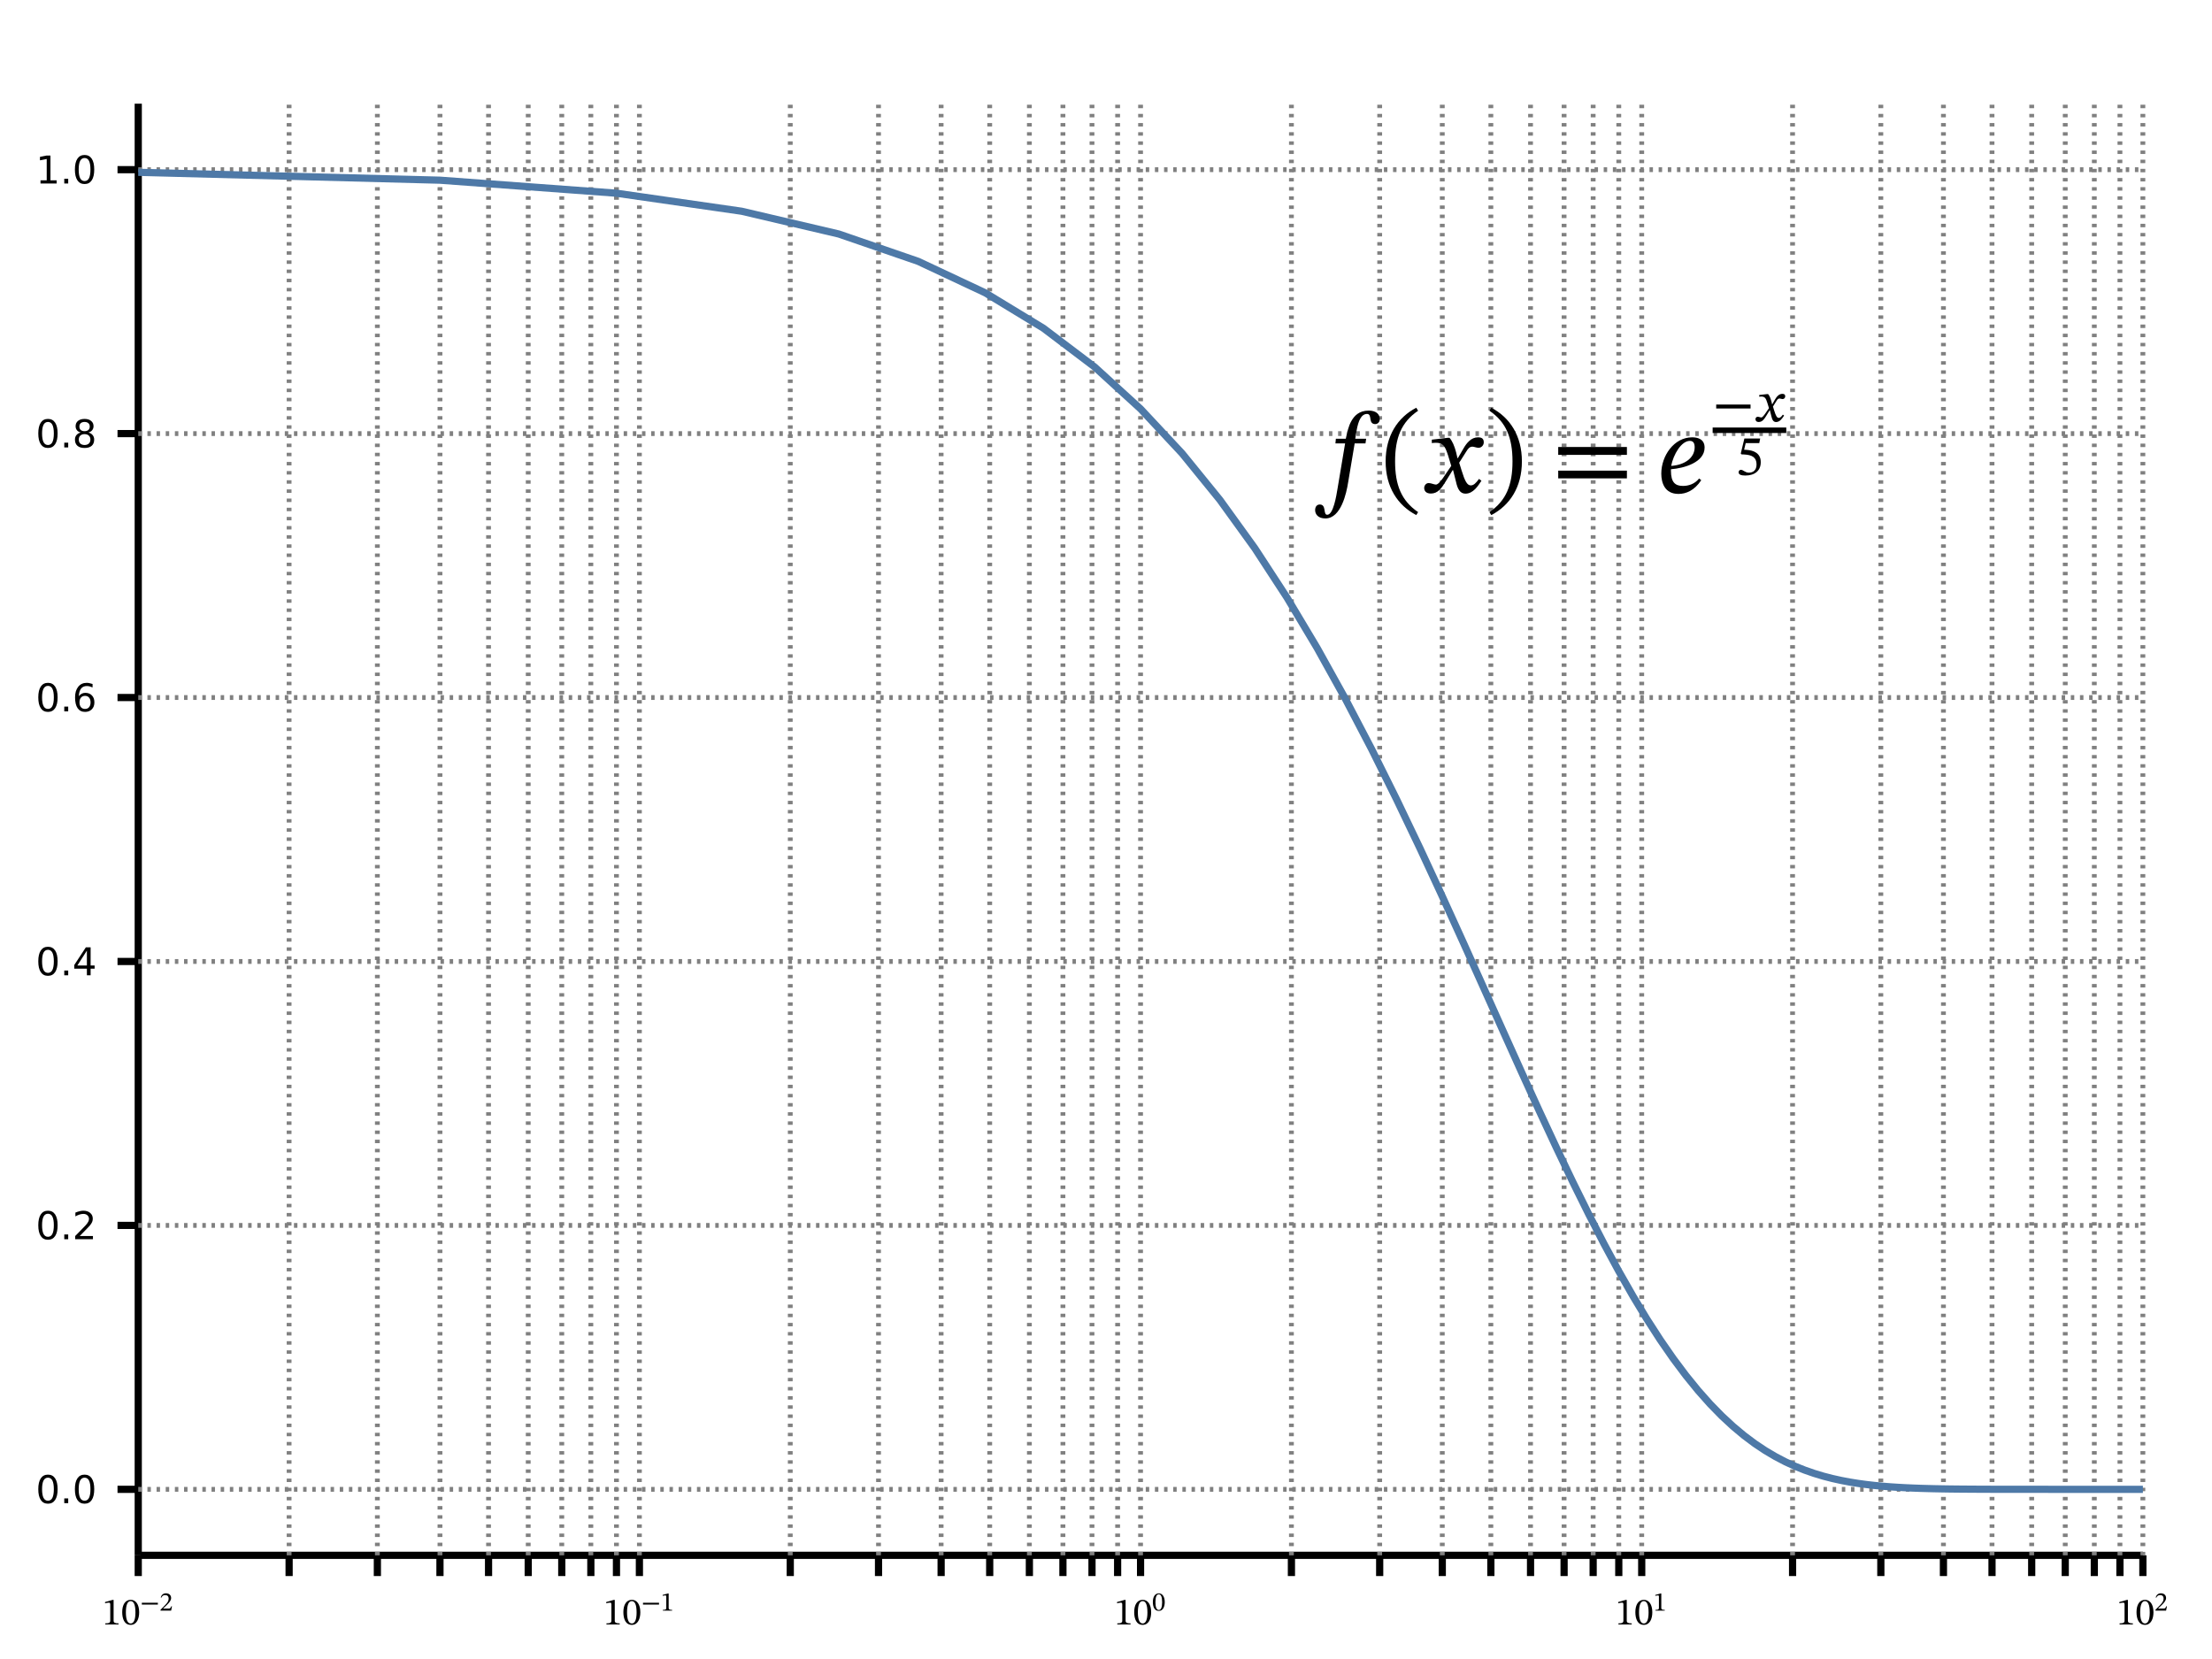
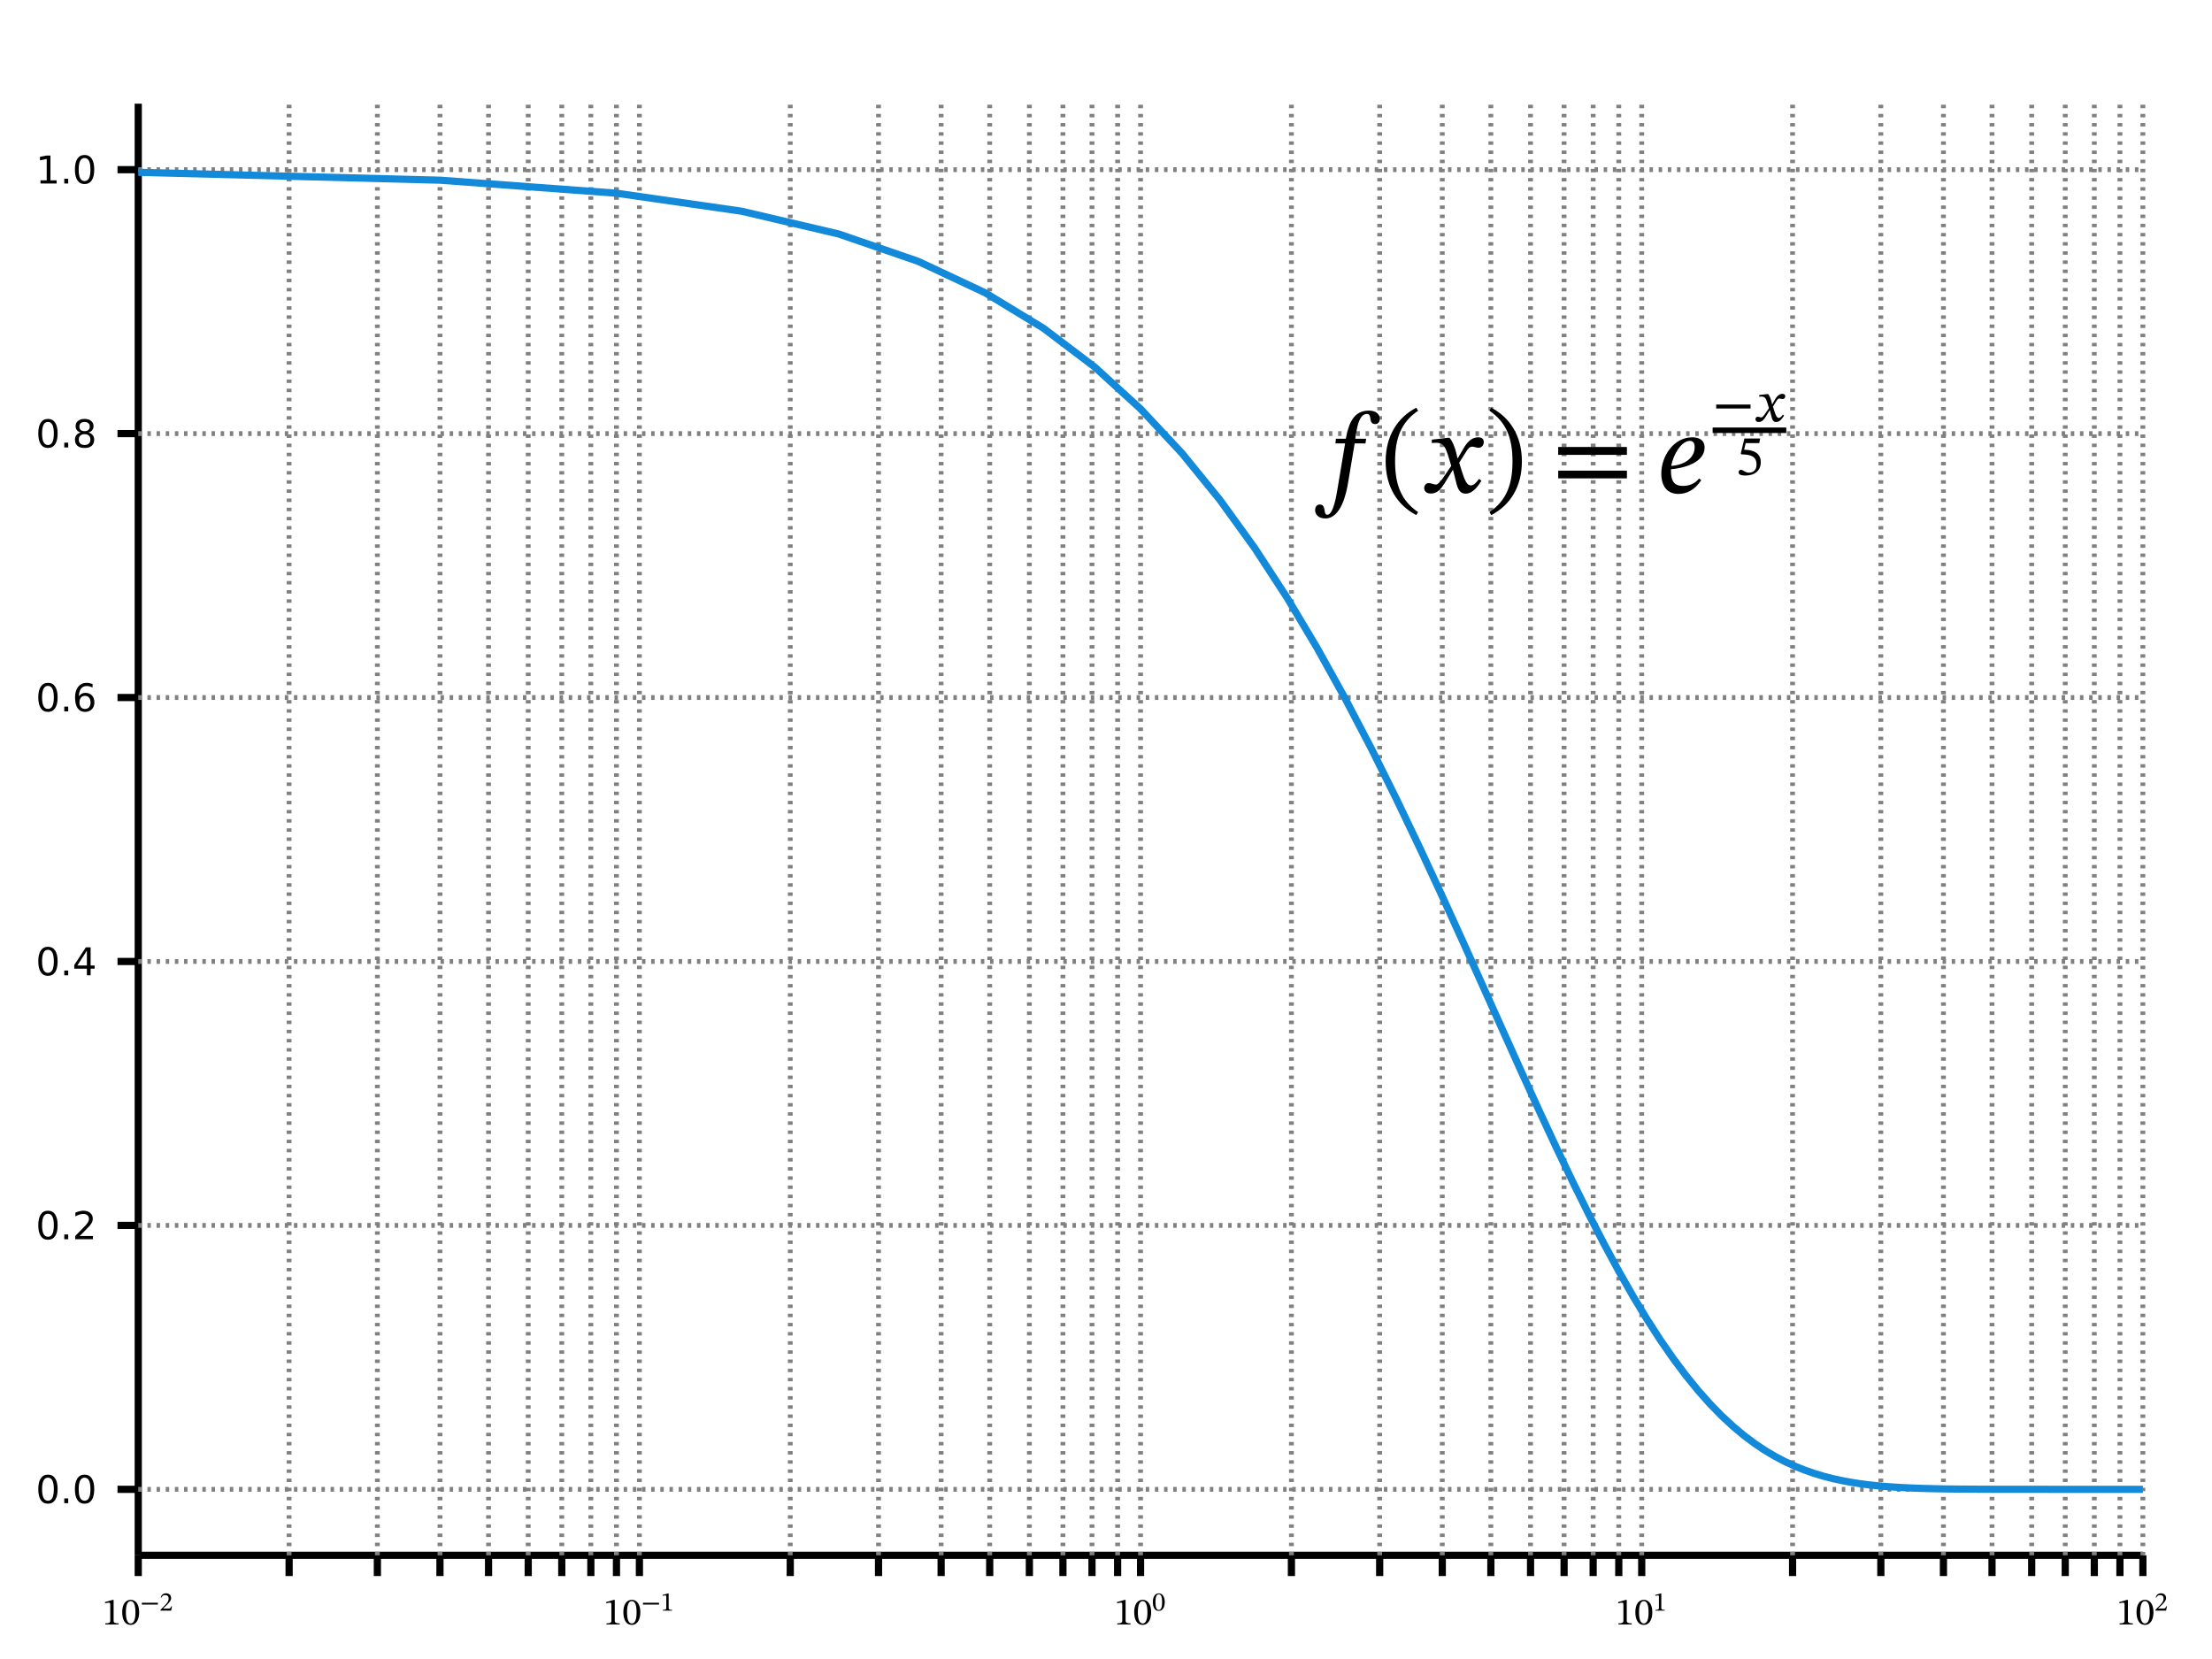
<svg xmlns="http://www.w3.org/2000/svg" xmlns:xlink="http://www.w3.org/1999/xlink" width="640px" height="480px" viewBox="0 0 640 480" version="1.1">
  <defs>
    <g>
      <symbol overflow="visible" id="glyph0-0">
        <path style="stroke:none;" d="M 3.562 -1.891 L 3.562 -2.062 C 3.562 -3.281 5.344 -4.141 5.344 -5.781 C 5.344 -6.938 4.375 -7.438 3.281 -7.438 C 2.172 -7.438 1.406 -6.797 1.406 -5.906 C 1.406 -5.375 1.609 -5.125 1.969 -5.125 C 2.234 -5.125 2.469 -5.266 2.469 -5.609 C 2.469 -6.031 2.234 -6.047 2.234 -6.406 C 2.234 -6.75 2.531 -7.016 3.188 -7.016 C 3.906 -7.016 4.344 -6.625 4.344 -5.75 C 4.344 -4.031 3.109 -3.625 3.109 -2.172 L 3.109 -1.891 Z M 3.984 -0.531 C 3.984 -0.875 3.75 -1.188 3.359 -1.188 C 2.938 -1.188 2.703 -0.891 2.703 -0.531 C 2.703 -0.172 2.906 0.094 3.344 0.094 C 3.75 0.094 3.984 -0.172 3.984 -0.531 Z M 6.609 1.875 L 6.609 -8.719 L 0.109 -8.719 L 0.109 1.875 Z M 6.031 1.281 L 0.672 1.281 L 0.672 -8.156 L 6.031 -8.156 Z M 6.031 1.281 " />
      </symbol>
      <symbol overflow="visible" id="glyph0-1">
        <path style="stroke:none;" d="M 4.734 0 L 4.734 -0.312 C 3.703 -0.312 3.297 -0.516 3.297 -1.062 L 3.297 -7.094 L 2.984 -7.094 L 0.828 -6.484 L 0.828 -6.125 C 1.172 -6.234 1.734 -6.297 1.953 -6.297 C 2.234 -6.297 2.328 -6.141 2.328 -5.75 L 2.328 -1.062 C 2.328 -0.5 1.938 -0.312 0.891 -0.312 L 0.891 0 Z M 4.734 0 " />
      </symbol>
      <symbol overflow="visible" id="glyph0-2">
        <path style="stroke:none;" d="M 5.203 -3.516 C 5.203 -5.812 4.203 -7.125 2.766 -7.125 C 1.156 -7.125 0.297 -5.672 0.297 -3.562 C 0.297 -1.594 0.953 0.125 2.75 0.125 C 4.484 0.125 5.203 -1.625 5.203 -3.516 Z M 4.125 -3.453 C 4.125 -1.328 3.625 -0.281 2.75 -0.281 C 1.859 -0.281 1.359 -1.344 1.359 -3.5 C 1.359 -5.703 1.859 -6.75 2.734 -6.75 C 3.641 -6.75 4.125 -5.703 4.125 -3.453 Z M 4.125 -3.453 " />
      </symbol>
      <symbol overflow="visible" id="glyph1-0">
        <path style="stroke:none;" d="M 2.484 -1.328 L 2.484 -1.453 C 2.484 -2.297 3.75 -2.906 3.75 -4.047 C 3.75 -4.859 3.062 -5.203 2.297 -5.203 C 1.516 -5.203 0.984 -4.766 0.984 -4.125 C 0.984 -3.766 1.125 -3.594 1.375 -3.594 C 1.562 -3.594 1.734 -3.688 1.734 -3.922 C 1.734 -4.219 1.562 -4.234 1.562 -4.484 C 1.562 -4.734 1.781 -4.906 2.234 -4.906 C 2.734 -4.906 3.047 -4.641 3.047 -4.016 C 3.047 -2.828 2.172 -2.531 2.172 -1.531 L 2.172 -1.328 Z M 2.781 -0.375 C 2.781 -0.609 2.625 -0.828 2.344 -0.828 C 2.062 -0.828 1.891 -0.625 1.891 -0.375 C 1.891 -0.109 2.031 0.062 2.344 0.062 C 2.625 0.062 2.781 -0.125 2.781 -0.375 Z M 4.625 1.312 L 4.625 -6.109 L 0.078 -6.109 L 0.078 1.312 Z M 4.219 0.906 L 0.469 0.906 L 0.469 -5.719 L 4.219 -5.719 Z M 4.219 0.906 " />
      </symbol>
      <symbol overflow="visible" id="glyph1-1">
        <path style="stroke:none;" d="M 5.125 -1.75 L 5.125 -2.281 L 0.484 -2.281 L 0.484 -1.75 Z M 5.125 -1.75 " />
      </symbol>
      <symbol overflow="visible" id="glyph1-2">
        <path style="stroke:none;" d="M 3.609 -1.25 L 3.391 -1.25 C 3.203 -0.781 3.109 -0.609 2.688 -0.609 L 1.609 -0.609 L 1.062 -0.594 L 1.062 -0.625 L 2.094 -1.609 C 2.922 -2.438 3.359 -2.969 3.359 -3.672 C 3.359 -4.484 2.75 -5.016 1.875 -5.016 C 1.109 -5.016 0.578 -4.578 0.344 -3.828 L 0.531 -3.75 C 0.812 -4.328 1.156 -4.5 1.672 -4.5 C 2.266 -4.5 2.641 -4.125 2.641 -3.547 C 2.641 -2.734 2.25 -2.234 1.484 -1.453 L 0.297 -0.266 L 0.297 0 L 3.359 0 Z M 3.609 -1.25 " />
      </symbol>
      <symbol overflow="visible" id="glyph1-3">
        <path style="stroke:none;" d="M 3.312 0 L 3.312 -0.219 C 2.594 -0.219 2.312 -0.359 2.312 -0.734 L 2.312 -4.969 L 2.078 -4.969 L 0.578 -4.547 L 0.578 -4.281 C 0.812 -4.359 1.219 -4.406 1.375 -4.406 C 1.562 -4.406 1.625 -4.297 1.625 -4.031 L 1.625 -0.734 C 1.625 -0.344 1.359 -0.219 0.625 -0.219 L 0.625 0 Z M 3.312 0 " />
      </symbol>
      <symbol overflow="visible" id="glyph1-4">
        <path style="stroke:none;" d="M 3.641 -2.469 C 3.641 -4.062 2.938 -5 1.938 -5 C 0.812 -5 0.203 -3.969 0.203 -2.484 C 0.203 -1.109 0.672 0.078 1.922 0.078 C 3.141 0.078 3.641 -1.141 3.641 -2.469 Z M 2.891 -2.422 C 2.891 -0.922 2.531 -0.188 1.922 -0.188 C 1.297 -0.188 0.953 -0.938 0.953 -2.453 C 0.953 -3.984 1.297 -4.734 1.922 -4.734 C 2.547 -4.734 2.891 -4 2.891 -2.422 Z M 2.891 -2.422 " />
      </symbol>
      <symbol overflow="visible" id="glyph2-0">
        <path style="stroke:none;" d="M 0.547 1.969 L 0.547 -7.828 L 6.109 -7.828 L 6.109 1.969 Z M 1.172 1.344 L 5.484 1.344 L 5.484 -7.203 L 1.172 -7.203 Z M 1.172 1.344 " />
      </symbol>
      <symbol overflow="visible" id="glyph2-1">
        <path style="stroke:none;" d="M 3.531 -7.375 C 2.969 -7.375 2.539 -7.098 2.25 -6.547 C 1.969 -5.992 1.828 -5.16 1.828 -4.047 C 1.828 -2.93 1.969 -2.094 2.25 -1.531 C 2.539 -0.977 2.969 -0.703 3.531 -0.703 C 4.102 -0.703 4.531 -0.977 4.812 -1.531 C 5.094 -2.094 5.234 -2.93 5.234 -4.047 C 5.234 -5.16 5.094 -5.992 4.812 -6.547 C 4.531 -7.098 4.102 -7.375 3.531 -7.375 Z M 3.531 -8.25 C 4.438 -8.25 5.129 -7.891 5.609 -7.172 C 6.086 -6.453 6.328 -5.41 6.328 -4.047 C 6.328 -2.68 6.086 -1.641 5.609 -0.922 C 5.129 -0.203 4.438 0.156 3.531 0.156 C 2.625 0.156 1.93 -0.203 1.453 -0.922 C 0.973 -1.641 0.734 -2.68 0.734 -4.047 C 0.734 -5.41 0.973 -6.453 1.453 -7.172 C 1.93 -7.891 2.625 -8.25 3.531 -8.25 Z M 3.531 -8.25 " />
      </symbol>
      <symbol overflow="visible" id="glyph2-2">
        <path style="stroke:none;" d="M 1.188 -1.375 L 2.328 -1.375 L 2.328 0 L 1.188 0 Z M 1.188 -1.375 " />
      </symbol>
      <symbol overflow="visible" id="glyph2-3">
        <path style="stroke:none;" d="M 2.125 -0.922 L 5.953 -0.922 L 5.953 0 L 0.812 0 L 0.812 -0.922 C 1.227 -1.348 1.797 -1.926 2.516 -2.656 C 3.234 -3.383 3.688 -3.852 3.875 -4.062 C 4.219 -4.457 4.457 -4.789 4.594 -5.062 C 4.738 -5.332 4.812 -5.598 4.812 -5.859 C 4.812 -6.297 4.66 -6.648 4.359 -6.922 C 4.055 -7.191 3.66 -7.328 3.172 -7.328 C 2.828 -7.328 2.461 -7.266 2.078 -7.141 C 1.703 -7.023 1.301 -6.848 0.875 -6.609 L 0.875 -7.703 C 1.312 -7.879 1.723 -8.016 2.109 -8.109 C 2.492 -8.203 2.844 -8.25 3.156 -8.25 C 4 -8.25 4.664 -8.035 5.156 -7.609 C 5.656 -7.191 5.906 -6.633 5.906 -5.938 C 5.906 -5.602 5.844 -5.285 5.719 -4.984 C 5.594 -4.691 5.367 -4.344 5.047 -3.938 C 4.953 -3.832 4.66 -3.523 4.172 -3.016 C 3.691 -2.516 3.008 -1.816 2.125 -0.922 Z M 2.125 -0.922 " />
      </symbol>
      <symbol overflow="visible" id="glyph2-4">
        <path style="stroke:none;" d="M 4.203 -7.141 L 1.438 -2.828 L 4.203 -2.828 Z M 3.906 -8.094 L 5.281 -8.094 L 5.281 -2.828 L 6.438 -2.828 L 6.438 -1.906 L 5.281 -1.906 L 5.281 0 L 4.203 0 L 4.203 -1.906 L 0.547 -1.906 L 0.547 -2.969 Z M 3.906 -8.094 " />
      </symbol>
      <symbol overflow="visible" id="glyph2-5">
        <path style="stroke:none;" d="M 3.672 -4.484 C 3.172 -4.484 2.773 -4.316 2.484 -3.984 C 2.203 -3.648 2.062 -3.188 2.062 -2.594 C 2.062 -2.008 2.203 -1.547 2.484 -1.203 C 2.773 -0.867 3.172 -0.703 3.672 -0.703 C 4.16 -0.703 4.547 -0.867 4.828 -1.203 C 5.117 -1.547 5.266 -2.008 5.266 -2.594 C 5.266 -3.188 5.117 -3.648 4.828 -3.984 C 4.547 -4.316 4.16 -4.484 3.672 -4.484 Z M 5.844 -7.922 L 5.844 -6.922 C 5.57 -7.047 5.297 -7.145 5.016 -7.219 C 4.734 -7.289 4.453 -7.328 4.172 -7.328 C 3.453 -7.328 2.898 -7.082 2.516 -6.594 C 2.141 -6.102 1.922 -5.363 1.859 -4.375 C 2.078 -4.688 2.348 -4.926 2.672 -5.094 C 2.992 -5.27 3.348 -5.359 3.734 -5.359 C 4.547 -5.359 5.188 -5.109 5.656 -4.609 C 6.133 -4.117 6.375 -3.445 6.375 -2.594 C 6.375 -1.758 6.125 -1.094 5.625 -0.594 C 5.133 -0.094 4.484 0.156 3.672 0.156 C 2.734 0.156 2.016 -0.203 1.516 -0.922 C 1.023 -1.641 0.781 -2.68 0.781 -4.047 C 0.781 -5.328 1.082 -6.348 1.688 -7.109 C 2.289 -7.867 3.109 -8.25 4.141 -8.25 C 4.41 -8.25 4.688 -8.219 4.969 -8.156 C 5.25 -8.102 5.539 -8.023 5.844 -7.922 Z M 5.844 -7.922 " />
      </symbol>
      <symbol overflow="visible" id="glyph2-6">
        <path style="stroke:none;" d="M 3.531 -3.844 C 3.008 -3.844 2.598 -3.703 2.297 -3.422 C 2.004 -3.148 1.859 -2.77 1.859 -2.281 C 1.859 -1.789 2.004 -1.406 2.297 -1.125 C 2.598 -0.844 3.008 -0.703 3.531 -0.703 C 4.051 -0.703 4.461 -0.844 4.766 -1.125 C 5.066 -1.406 5.219 -1.789 5.219 -2.281 C 5.219 -2.77 5.066 -3.148 4.766 -3.422 C 4.461 -3.703 4.051 -3.844 3.531 -3.844 Z M 2.438 -4.312 C 1.969 -4.426 1.598 -4.645 1.328 -4.969 C 1.066 -5.289 0.938 -5.68 0.938 -6.141 C 0.938 -6.785 1.164 -7.297 1.625 -7.672 C 2.094 -8.055 2.727 -8.25 3.531 -8.25 C 4.332 -8.25 4.961 -8.055 5.422 -7.672 C 5.891 -7.297 6.125 -6.785 6.125 -6.141 C 6.125 -5.68 5.988 -5.289 5.719 -4.969 C 5.457 -4.645 5.094 -4.426 4.625 -4.312 C 5.156 -4.188 5.566 -3.941 5.859 -3.578 C 6.16 -3.223 6.312 -2.789 6.312 -2.281 C 6.312 -1.488 6.07 -0.883 5.594 -0.469 C 5.113 -0.051 4.426 0.156 3.531 0.156 C 2.633 0.156 1.945 -0.051 1.469 -0.469 C 0.988 -0.883 0.75 -1.488 0.75 -2.281 C 0.75 -2.789 0.895 -3.223 1.188 -3.578 C 1.488 -3.941 1.906 -4.188 2.438 -4.312 Z M 2.031 -6.047 C 2.031 -5.617 2.16 -5.285 2.422 -5.047 C 2.691 -4.816 3.062 -4.703 3.531 -4.703 C 4 -4.703 4.363 -4.816 4.625 -5.047 C 4.895 -5.285 5.031 -5.617 5.031 -6.047 C 5.031 -6.461 4.895 -6.785 4.625 -7.016 C 4.363 -7.254 4 -7.375 3.531 -7.375 C 3.062 -7.375 2.691 -7.254 2.422 -7.016 C 2.16 -6.785 2.031 -6.461 2.031 -6.047 Z M 2.031 -6.047 " />
      </symbol>
      <symbol overflow="visible" id="glyph2-7">
        <path style="stroke:none;" d="M 1.375 -0.922 L 3.172 -0.922 L 3.172 -7.094 L 1.219 -6.703 L 1.219 -7.703 L 3.156 -8.094 L 4.25 -8.094 L 4.25 -0.922 L 6.047 -0.922 L 6.047 0 L 1.375 0 Z M 1.375 -0.922 " />
      </symbol>
      <symbol overflow="visible" id="glyph3-0">
        <path style="stroke:none;" d="M 10.672 -5.672 L 10.672 -6.203 C 10.672 -9.828 16.031 -12.438 16.031 -17.328 C 16.031 -20.797 13.125 -22.297 9.859 -22.297 C 6.5 -22.297 4.203 -20.391 4.203 -17.703 C 4.203 -16.125 4.828 -15.359 5.906 -15.359 C 6.703 -15.359 7.406 -15.797 7.406 -16.828 C 7.406 -18.094 6.703 -18.125 6.703 -19.234 C 6.703 -20.266 7.594 -21.031 9.562 -21.031 C 11.703 -21.031 13.031 -19.859 13.031 -17.234 C 13.031 -12.094 9.328 -10.859 9.328 -6.531 L 9.328 -5.672 Z M 11.938 -1.594 C 11.938 -2.641 11.234 -3.562 10.062 -3.562 C 8.828 -3.562 8.094 -2.672 8.094 -1.594 C 8.094 -0.5 8.734 0.266 10.031 0.266 C 11.234 0.266 11.938 -0.531 11.938 -1.594 Z M 19.828 5.625 L 19.828 -26.156 L 0.328 -26.156 L 0.328 5.625 Z M 18.094 3.859 L 2.031 3.859 L 2.031 -24.469 L 18.094 -24.469 Z M 18.094 3.859 " />
      </symbol>
      <symbol overflow="visible" id="glyph3-1">
        <path style="stroke:none;" d="M 6.328 -15.562 L 6.203 -14.203 L 9 -14.203 L 6.828 -1.234 C 6.469 0.969 5.594 6.438 3.828 6.438 C 2.562 6.438 3.672 3.469 1.672 3.469 C 0.797 3.469 0.328 4.172 0.328 5.094 C 0.328 6.266 1.172 7.5 3.297 7.5 C 7.859 7.5 9.406 0.031 9.859 -2.828 L 11.766 -14.203 L 14.891 -14.203 L 15.094 -15.562 L 11.938 -15.562 L 12.328 -17.938 C 12.828 -20.766 13.672 -22.734 15.359 -22.734 C 16.172 -22.734 16.234 -21.938 16.359 -21.094 C 16.469 -20.391 16.797 -19.797 17.703 -19.797 C 18.391 -19.797 19.031 -20.297 19.031 -21.266 C 19.031 -22.703 17.891 -23.703 15.859 -23.703 C 13 -23.703 11.625 -22.156 10.766 -20.594 C 10 -19.234 9.594 -17.438 9.203 -15.562 Z M 6.328 -15.562 " />
      </symbol>
      <symbol overflow="visible" id="glyph3-2">
        <path style="stroke:none;" d="M 1.5 -9 C 1.5 -1.562 5 3.734 10.359 6.531 L 10.891 5.672 C 6.031 2.359 4.234 -2.203 4.234 -9 C 4.234 -15.797 6.031 -20.359 10.891 -23.656 L 10.359 -24.531 C 5 -21.734 1.5 -16.438 1.5 -9 Z M 1.5 -9 " />
      </symbol>
      <symbol overflow="visible" id="glyph3-3">
        <path style="stroke:none;" d="M 10.5 -9.938 L 10.391 -9.938 L 10 -11.625 C 9.531 -13.438 8.906 -14.891 8.094 -15.828 L 7.594 -15.828 L 2.969 -15.297 L 2.969 -14.297 C 2.969 -14.297 3.469 -14.391 4 -14.391 C 6.203 -14.438 6.766 -13.531 7.672 -10.734 L 8.594 -7.703 L 6.203 -4.203 C 4.906 -2.328 4.297 -2.297 4.172 -2.297 C 3.594 -2.297 2.797 -2.734 2.062 -2.734 C 1.266 -2.734 0.766 -2 0.766 -1.328 C 0.766 -0.5 1.266 0.297 2.703 0.297 C 4.703 0.297 5.797 -1.266 6.859 -3 L 9 -6.469 L 9.125 -6.469 L 9.969 -3.094 C 10.438 -0.938 11.172 0.328 12.703 0.328 C 14.969 0.328 16.359 -1.938 17.328 -3.406 L 16.625 -3.938 C 15.734 -2.734 15.094 -2.062 14.234 -2.062 C 13.203 -2.062 12.531 -3.297 11.594 -6.359 L 10.891 -8.625 L 12.938 -11.859 C 13.5 -12.797 13.969 -13.266 14.734 -13.266 C 15.172 -13.266 15.938 -12.938 16.469 -12.938 C 17.359 -12.938 18 -13.703 18 -14.5 C 18 -15.438 17.594 -15.969 16.328 -15.969 C 14.359 -15.969 13.031 -14.328 12.125 -12.734 Z M 10.5 -9.938 " />
      </symbol>
      <symbol overflow="visible" id="glyph3-4">
        <path style="stroke:none;" d="M 10.391 -9 C 10.391 -16.438 6.906 -21.734 1.531 -24.531 L 1 -23.656 C 5.859 -20.359 7.672 -15.797 7.672 -9 C 7.672 -2.203 5.859 2.359 1 5.672 L 1.531 6.531 C 6.906 3.734 10.391 -1.562 10.391 -9 Z M 10.391 -9 " />
      </symbol>
      <symbol overflow="visible" id="glyph3-5">
        <path style="stroke:none;" d="M 21.938 -10.891 L 21.938 -13.172 L 2.062 -13.172 L 2.062 -10.891 Z M 21.938 -4.094 L 21.938 -6.328 L 2.062 -6.328 L 2.062 -4.094 Z M 21.938 -4.094 " />
      </symbol>
      <symbol overflow="visible" id="glyph3-6">
        <path style="stroke:none;" d="M 11.891 -4.062 C 10.562 -2.406 8.734 -1.906 7.203 -1.906 C 4.969 -1.906 3.734 -2.938 3.734 -6.297 L 3.734 -6.734 C 7.594 -7.031 13.469 -8.734 13.469 -13 C 13.469 -15.562 11.297 -15.969 9.859 -15.969 C 4.625 -15.969 0.938 -10.625 0.938 -5.469 C 0.938 -2.797 1.938 0.406 5.906 0.406 C 8.094 0.406 10.5 -0.562 12.5 -3.562 Z M 3.797 -7.703 C 4.438 -11 6.734 -14.938 9.203 -14.938 C 10.203 -14.938 10.594 -14.266 10.594 -13.094 C 10.594 -9.938 7.562 -7.938 3.797 -7.703 Z M 3.797 -7.703 " />
      </symbol>
      <symbol overflow="visible" id="glyph4-0">
        <path style="stroke:none;" d="M 5.328 -2.828 L 5.328 -3.094 C 5.328 -4.922 8.016 -6.219 8.016 -8.672 C 8.016 -10.406 6.562 -11.156 4.938 -11.156 C 3.25 -11.156 2.094 -10.203 2.094 -8.859 C 2.094 -8.062 2.422 -7.688 2.953 -7.688 C 3.344 -7.688 3.703 -7.906 3.703 -8.422 C 3.703 -9.047 3.344 -9.062 3.344 -9.625 C 3.344 -10.141 3.797 -10.516 4.781 -10.516 C 5.859 -10.516 6.516 -9.938 6.516 -8.625 C 6.516 -6.047 4.672 -5.438 4.672 -3.266 L 4.672 -2.828 Z M 5.969 -0.797 C 5.969 -1.312 5.625 -1.781 5.031 -1.781 C 4.422 -1.781 4.047 -1.328 4.047 -0.797 C 4.047 -0.25 4.375 0.141 5.016 0.141 C 5.625 0.141 5.969 -0.266 5.969 -0.797 Z M 9.922 2.812 L 9.922 -13.094 L 0.172 -13.094 L 0.172 2.812 Z M 9.047 1.938 L 1.016 1.938 L 1.016 -12.234 L 9.047 -12.234 Z M 9.047 1.938 " />
      </symbol>
      <symbol overflow="visible" id="glyph4-1">
        <path style="stroke:none;" d="M 10.969 -3.75 L 10.969 -4.891 L 1.031 -4.891 L 1.031 -3.75 Z M 10.969 -3.75 " />
      </symbol>
      <symbol overflow="visible" id="glyph4-2">
        <path style="stroke:none;" d="M 5.25 -4.969 L 5.203 -4.969 L 5 -5.812 C 4.766 -6.719 4.453 -7.453 4.047 -7.922 L 3.797 -7.922 L 1.484 -7.656 L 1.484 -7.156 C 1.484 -7.156 1.734 -7.203 2 -7.203 C 3.094 -7.219 3.391 -6.766 3.828 -5.375 L 4.297 -3.844 L 3.094 -2.094 C 2.453 -1.172 2.156 -1.156 2.078 -1.156 C 1.797 -1.156 1.406 -1.359 1.031 -1.359 C 0.641 -1.359 0.391 -1 0.391 -0.672 C 0.391 -0.25 0.641 0.156 1.344 0.156 C 2.344 0.156 2.906 -0.641 3.438 -1.5 L 4.5 -3.234 L 4.562 -3.234 L 4.984 -1.547 C 5.219 -0.469 5.578 0.172 6.359 0.172 C 7.484 0.172 8.188 -0.969 8.672 -1.703 L 8.312 -1.969 C 7.875 -1.359 7.547 -1.031 7.125 -1.031 C 6.609 -1.031 6.266 -1.656 5.797 -3.188 L 5.453 -4.312 L 6.469 -5.938 C 6.75 -6.406 6.984 -6.641 7.375 -6.641 C 7.578 -6.641 7.969 -6.469 8.234 -6.469 C 8.688 -6.469 9 -6.859 9 -7.25 C 9 -7.719 8.797 -7.984 8.172 -7.984 C 7.188 -7.984 6.516 -7.172 6.062 -6.375 Z M 5.25 -4.969 " />
      </symbol>
      <symbol overflow="visible" id="glyph4-3">
        <path style="stroke:none;" d="M 6.953 -9.156 L 7.219 -10.5 L 2.656 -10.5 L 1.609 -6.156 L 1.812 -5.906 C 2.047 -5.906 2.141 -5.906 2.562 -5.875 C 4.875 -5.75 6.172 -5.062 6.172 -2.984 C 6.172 -1.25 5.125 -0.609 3.938 -0.609 C 2.875 -0.609 2.312 -1.438 1.656 -1.438 C 1.234 -1.438 0.984 -1.094 0.984 -0.719 C 0.984 -0.094 1.609 0.219 2.906 0.219 C 5.547 0.219 7.391 -1.078 7.391 -3.656 C 7.391 -6.266 5.328 -7.047 3.375 -7.203 L 2.578 -7.25 L 3.031 -9.156 Z M 6.953 -9.156 " />
      </symbol>
    </g>
  </defs>
  <g id="surface0">
    <path style="fill:none;stroke-width:2.083;stroke-linecap:butt;stroke-linejoin:miter;stroke:rgb(0%,0%,0%);stroke-opacity:1;stroke-miterlimit:10;" d="M 40 30 L 620 30 " transform="matrix(1,0,0,-1,0,480)" />
    <path style="fill:none;stroke-width:2.083;stroke-linecap:butt;stroke-linejoin:miter;stroke:rgb(0%,0%,0%);stroke-opacity:1;stroke-miterlimit:10;" d="M 40 30 L 40 24 M 83.648 30 L 83.648 24 M 109.184 30 L 109.184 24 M 127.297 30 L 127.297 24 M 141.352 30 L 141.352 24 M 152.832 30 L 152.832 24 M 162.539 30 L 162.539 24 M 170.949 30 L 170.949 24 M 178.363 30 L 178.363 24 M 185 30 L 185 24 M 228.648 30 L 228.648 24 M 254.184 30 L 254.184 24 M 272.297 30 L 272.297 24 M 286.352 30 L 286.352 24 M 297.832 30 L 297.832 24 M 307.539 30 L 307.539 24 M 315.949 30 L 315.949 24 M 323.363 30 L 323.363 24 M 330 30 L 330 24 M 373.648 30 L 373.648 24 M 399.184 30 L 399.184 24 M 417.297 30 L 417.297 24 M 431.352 30 L 431.352 24 M 442.832 30 L 442.832 24 M 452.539 30 L 452.539 24 M 460.949 30 L 460.949 24 M 468.363 30 L 468.363 24 M 475 30 L 475 24 M 518.648 30 L 518.648 24 M 544.184 30 L 544.184 24 M 562.297 30 L 562.297 24 M 576.352 30 L 576.352 24 M 587.832 30 L 587.832 24 M 597.539 30 L 597.539 24 M 605.949 30 L 605.949 24 M 613.363 30 L 613.363 24 M 620 30 L 620 24 " transform="matrix(1,0,0,-1,0,480)" />
    <path style="fill:none;stroke-width:1.389;stroke-linecap:butt;stroke-linejoin:miter;stroke:rgb(50.196%,50.196%,50.196%);stroke-opacity:1;stroke-dasharray:1,1.65;stroke-miterlimit:10;" d="M 40 30 L 40 450 M 83.648 30 L 83.648 450 M 109.184 30 L 109.184 450 M 127.297 30 L 127.297 450 M 141.352 30 L 141.352 450 M 152.832 30 L 152.832 450 M 162.539 30 L 162.539 450 M 170.949 30 L 170.949 450 M 178.363 30 L 178.363 450 M 185 30 L 185 450 M 228.648 30 L 228.648 450 M 254.184 30 L 254.184 450 M 272.297 30 L 272.297 450 M 286.352 30 L 286.352 450 M 297.832 30 L 297.832 450 M 307.539 30 L 307.539 450 M 315.949 30 L 315.949 450 M 323.363 30 L 323.363 450 M 330 30 L 330 450 M 373.648 30 L 373.648 450 M 399.184 30 L 399.184 450 M 417.297 30 L 417.297 450 M 431.352 30 L 431.352 450 M 442.832 30 L 442.832 450 M 452.539 30 L 452.539 450 M 460.949 30 L 460.949 450 M 468.363 30 L 468.363 450 M 475 30 L 475 450 M 518.648 30 L 518.648 450 M 544.184 30 L 544.184 450 M 562.297 30 L 562.297 450 M 576.352 30 L 576.352 450 M 587.832 30 L 587.832 450 M 597.539 30 L 597.539 450 M 605.949 30 L 605.949 450 M 613.363 30 L 613.363 450 M 620 30 L 620 450 " transform="matrix(1,0,0,-1,0,480)" />
    <g style="fill:rgb(0%,0%,0%);fill-opacity:1;">
      <use xlink:href="#glyph0-1" x="29.572" y="470" />
    </g>
    <g style="fill:rgb(0%,0%,0%);fill-opacity:1;">
      <use xlink:href="#glyph0-2" x="35.063" y="470" />
    </g>
    <g style="fill:rgb(0%,0%,0%);fill-opacity:1;">
      <use xlink:href="#glyph1-1" x="40.553" y="466.007" />
    </g>
    <g style="fill:rgb(0%,0%,0%);fill-opacity:1;">
      <use xlink:href="#glyph1-2" x="46.152" y="466.007" />
    </g>
    <g style="fill:rgb(0%,0%,0%);fill-opacity:1;">
      <use xlink:href="#glyph0-1" x="174.572" y="470" />
    </g>
    <g style="fill:rgb(0%,0%,0%);fill-opacity:1;">
      <use xlink:href="#glyph0-2" x="180.063" y="470" />
    </g>
    <g style="fill:rgb(0%,0%,0%);fill-opacity:1;">
      <use xlink:href="#glyph1-1" x="185.553" y="466.007" />
    </g>
    <g style="fill:rgb(0%,0%,0%);fill-opacity:1;">
      <use xlink:href="#glyph1-3" x="191.152" y="466.007" />
    </g>
    <g style="fill:rgb(0%,0%,0%);fill-opacity:1;">
      <use xlink:href="#glyph0-1" x="322.372" y="470" />
    </g>
    <g style="fill:rgb(0%,0%,0%);fill-opacity:1;">
      <use xlink:href="#glyph0-2" x="327.862" y="470" />
    </g>
    <g style="fill:rgb(0%,0%,0%);fill-opacity:1;">
      <use xlink:href="#glyph1-4" x="333.353" y="466.007" />
    </g>
    <g style="fill:rgb(0%,0%,0%);fill-opacity:1;">
      <use xlink:href="#glyph0-1" x="467.372" y="470" />
    </g>
    <g style="fill:rgb(0%,0%,0%);fill-opacity:1;">
      <use xlink:href="#glyph0-2" x="472.862" y="470" />
    </g>
    <g style="fill:rgb(0%,0%,0%);fill-opacity:1;">
      <use xlink:href="#glyph1-3" x="478.353" y="466.007" />
    </g>
    <g style="fill:rgb(0%,0%,0%);fill-opacity:1;">
      <use xlink:href="#glyph0-1" x="612.372" y="470" />
    </g>
    <g style="fill:rgb(0%,0%,0%);fill-opacity:1;">
      <use xlink:href="#glyph0-2" x="617.862" y="470" />
    </g>
    <g style="fill:rgb(0%,0%,0%);fill-opacity:1;">
      <use xlink:href="#glyph1-2" x="623.353" y="466.007" />
    </g>
    <path style="fill:none;stroke-width:2.083;stroke-linecap:butt;stroke-linejoin:miter;stroke:rgb(0%,0%,0%);stroke-opacity:1;stroke-miterlimit:10;" d="M 40 30 L 40 450 " transform="matrix(1,0,0,-1,0,480)" />
    <path style="fill:none;stroke-width:2.083;stroke-linecap:butt;stroke-linejoin:miter;stroke:rgb(0%,0%,0%);stroke-opacity:1;stroke-miterlimit:10;" d="M 40 49.09 L 34 49.09 M 40 125.453 L 34 125.453 M 40 201.816 L 34 201.816 M 40 278.184 L 34 278.184 M 40 354.547 L 34 354.547 M 40 430.91 L 34 430.91 " transform="matrix(1,0,0,-1,0,480)" />
    <path style="fill:none;stroke-width:1.389;stroke-linecap:butt;stroke-linejoin:miter;stroke:rgb(50.196%,50.196%,50.196%);stroke-opacity:1;stroke-dasharray:1,1.65;stroke-miterlimit:10;" d="M 40 49.09 L 620 49.09 M 40 125.453 L 620 125.453 M 40 201.816 L 620 201.816 M 40 278.184 L 620 278.184 M 40 354.547 L 620 354.547 M 40 430.91 L 620 430.91 " transform="matrix(1,0,0,-1,0,480)" />
    <g style="fill:rgb(0%,0%,0%);fill-opacity:1;">
      <use xlink:href="#glyph2-1" x="10.344" y="434.909" />
      <use xlink:href="#glyph2-2" x="17.406" y="434.909" />
      <use xlink:href="#glyph2-1" x="20.938" y="434.909" />
    </g>
    <g style="fill:rgb(0%,0%,0%);fill-opacity:1;">
      <use xlink:href="#glyph2-1" x="10.344" y="358.545" />
      <use xlink:href="#glyph2-2" x="17.406" y="358.545" />
      <use xlink:href="#glyph2-3" x="20.938" y="358.545" />
    </g>
    <g style="fill:rgb(0%,0%,0%);fill-opacity:1;">
      <use xlink:href="#glyph2-1" x="10.344" y="282.182" />
      <use xlink:href="#glyph2-2" x="17.406" y="282.182" />
      <use xlink:href="#glyph2-4" x="20.938" y="282.182" />
    </g>
    <g style="fill:rgb(0%,0%,0%);fill-opacity:1;">
      <use xlink:href="#glyph2-1" x="10.344" y="205.818" />
      <use xlink:href="#glyph2-2" x="17.406" y="205.818" />
      <use xlink:href="#glyph2-5" x="20.938" y="205.818" />
    </g>
    <g style="fill:rgb(0%,0%,0%);fill-opacity:1;">
      <use xlink:href="#glyph2-1" x="10.344" y="129.455" />
      <use xlink:href="#glyph2-2" x="17.406" y="129.455" />
      <use xlink:href="#glyph2-6" x="20.938" y="129.455" />
    </g>
    <g style="fill:rgb(0%,0%,0%);fill-opacity:1;">
      <use xlink:href="#glyph2-7" x="10.344" y="53.091" />
      <use xlink:href="#glyph2-2" x="17.406" y="53.091" />
      <use xlink:href="#glyph2-1" x="20.938" y="53.091" />
    </g>
-     <path style="fill:none;stroke-width:2.083;stroke-linecap:butt;stroke-linejoin:miter;stroke:rgb(30.588%,47.451%,65.49%);stroke-opacity:1;stroke-miterlimit:10;" d="M 40 430.145 L 127.297 427.867 L 178.363 424.098 L 214.598 418.883 L 242.703 412.289 L 265.664 404.383 L 285.078 395.266 L 301.895 385.035 L 316.73 373.805 L 330 361.695 L 342.004 348.84 L 352.961 335.363 L 363.043 321.402 L 372.379 307.086 L 381.066 292.551 L 389.195 277.914 L 396.832 263.297 L 404.027 248.816 L 410.84 234.57 L 417.297 220.652 L 423.445 207.145 L 429.301 194.121 L 434.902 181.641 L 440.262 169.746 L 445.402 158.484 L 450.344 147.875 L 455.094 137.941 L 459.676 128.684 L 464.094 120.109 L 468.363 112.203 L 472.496 104.957 L 476.492 98.344 L 480.367 92.34 L 484.129 86.914 L 487.781 82.039 L 491.328 77.676 L 494.777 73.793 L 498.137 70.352 L 501.41 67.32 L 504.598 64.656 L 507.707 62.328 L 510.742 60.301 L 513.707 58.551 L 516.602 57.039 L 519.43 55.742 L 522.199 54.637 L 524.91 53.695 L 527.559 52.898 L 530.156 52.227 L 532.703 51.664 L 535.195 51.191 L 537.641 50.801 L 540.039 50.477 L 542.395 50.211 L 544.707 49.992 L 546.973 49.812 L 549.203 49.668 L 551.395 49.547 L 553.547 49.453 L 555.664 49.375 L 557.746 49.316 L 559.793 49.266 L 561.809 49.227 L 563.793 49.195 L 565.746 49.172 L 567.668 49.152 L 569.562 49.141 L 571.426 49.129 L 573.266 49.117 L 575.078 49.113 L 576.863 49.105 L 578.625 49.102 L 580.363 49.102 L 582.078 49.098 L 583.77 49.098 L 585.438 49.094 L 591.895 49.094 L 593.461 49.09 L 620 49.09 " transform="matrix(1,0,0,-1,0,480)" />
+     <path style="fill:none;stroke-width:2.083;stroke-linecap:butt;stroke-linejoin:miter;stroke:rgb(7.451%,53.725%,85.49%);stroke-opacity:1;stroke-miterlimit:10;" d="M 40 430.145 L 127.297 427.867 L 178.363 424.098 L 214.598 418.883 L 242.703 412.289 L 265.664 404.383 L 285.078 395.266 L 301.895 385.035 L 316.73 373.805 L 330 361.695 L 342.004 348.84 L 352.961 335.363 L 363.043 321.402 L 372.379 307.086 L 381.066 292.551 L 389.195 277.914 L 396.832 263.297 L 404.027 248.816 L 410.84 234.57 L 417.297 220.652 L 423.445 207.145 L 429.301 194.121 L 434.902 181.641 L 440.262 169.746 L 445.402 158.484 L 450.344 147.875 L 455.094 137.941 L 459.676 128.684 L 464.094 120.109 L 468.363 112.203 L 472.496 104.957 L 476.492 98.344 L 480.367 92.34 L 484.129 86.914 L 487.781 82.039 L 491.328 77.676 L 494.777 73.793 L 498.137 70.352 L 501.41 67.32 L 504.598 64.656 L 507.707 62.328 L 510.742 60.301 L 513.707 58.551 L 516.602 57.039 L 519.43 55.742 L 522.199 54.637 L 524.91 53.695 L 527.559 52.898 L 530.156 52.227 L 532.703 51.664 L 535.195 51.191 L 537.641 50.801 L 540.039 50.477 L 542.395 50.211 L 544.707 49.992 L 546.973 49.812 L 549.203 49.668 L 551.395 49.547 L 553.547 49.453 L 555.664 49.375 L 557.746 49.316 L 559.793 49.266 L 561.809 49.227 L 563.793 49.195 L 565.746 49.172 L 567.668 49.152 L 569.562 49.141 L 571.426 49.129 L 573.266 49.117 L 575.078 49.113 L 576.863 49.105 L 578.625 49.102 L 580.363 49.102 L 582.078 49.098 L 583.77 49.098 L 585.438 49.094 L 591.895 49.094 L 593.461 49.09 L 620 49.09 " transform="matrix(1,0,0,-1,0,480)" />
    <path style=" stroke:none;fill-rule:nonzero;fill:rgb(0%,0%,0%);fill-opacity:1;" d="M 495.52 125.281 L 516.828 125.281 L 516.828 123.695 L 495.52 123.695 L 495.52 125.281 " />
    <g style="fill:rgb(0%,0%,0%);fill-opacity:1;">
      <use xlink:href="#glyph3-1" x="380.18" y="142.5" />
    </g>
    <g style="fill:rgb(0%,0%,0%);fill-opacity:1;">
      <use xlink:href="#glyph3-2" x="399.408" y="142.5" />
    </g>
    <g style="fill:rgb(0%,0%,0%);fill-opacity:1;">
      <use xlink:href="#glyph3-3" x="411.3" y="142.5" />
    </g>
    <g style="fill:rgb(0%,0%,0%);fill-opacity:1;">
      <use xlink:href="#glyph3-4" x="429.941" y="142.5" />
    </g>
    <g style="fill:rgb(0%,0%,0%);fill-opacity:1;">
      <use xlink:href="#glyph3-5" x="448.778" y="142.5" />
    </g>
    <g style="fill:rgb(0%,0%,0%);fill-opacity:1;">
      <use xlink:href="#glyph3-6" x="479.724" y="142.5" />
    </g>
    <g style="fill:rgb(0%,0%,0%);fill-opacity:1;">
      <use xlink:href="#glyph4-1" x="495.519" y="121.938" />
    </g>
    <g style="fill:rgb(0%,0%,0%);fill-opacity:1;">
      <use xlink:href="#glyph4-2" x="507.52" y="121.938" />
    </g>
    <g style="fill:rgb(0%,0%,0%);fill-opacity:1;">
      <use xlink:href="#glyph4-3" x="502.051" y="137.368" />
    </g>
  </g>
</svg>
